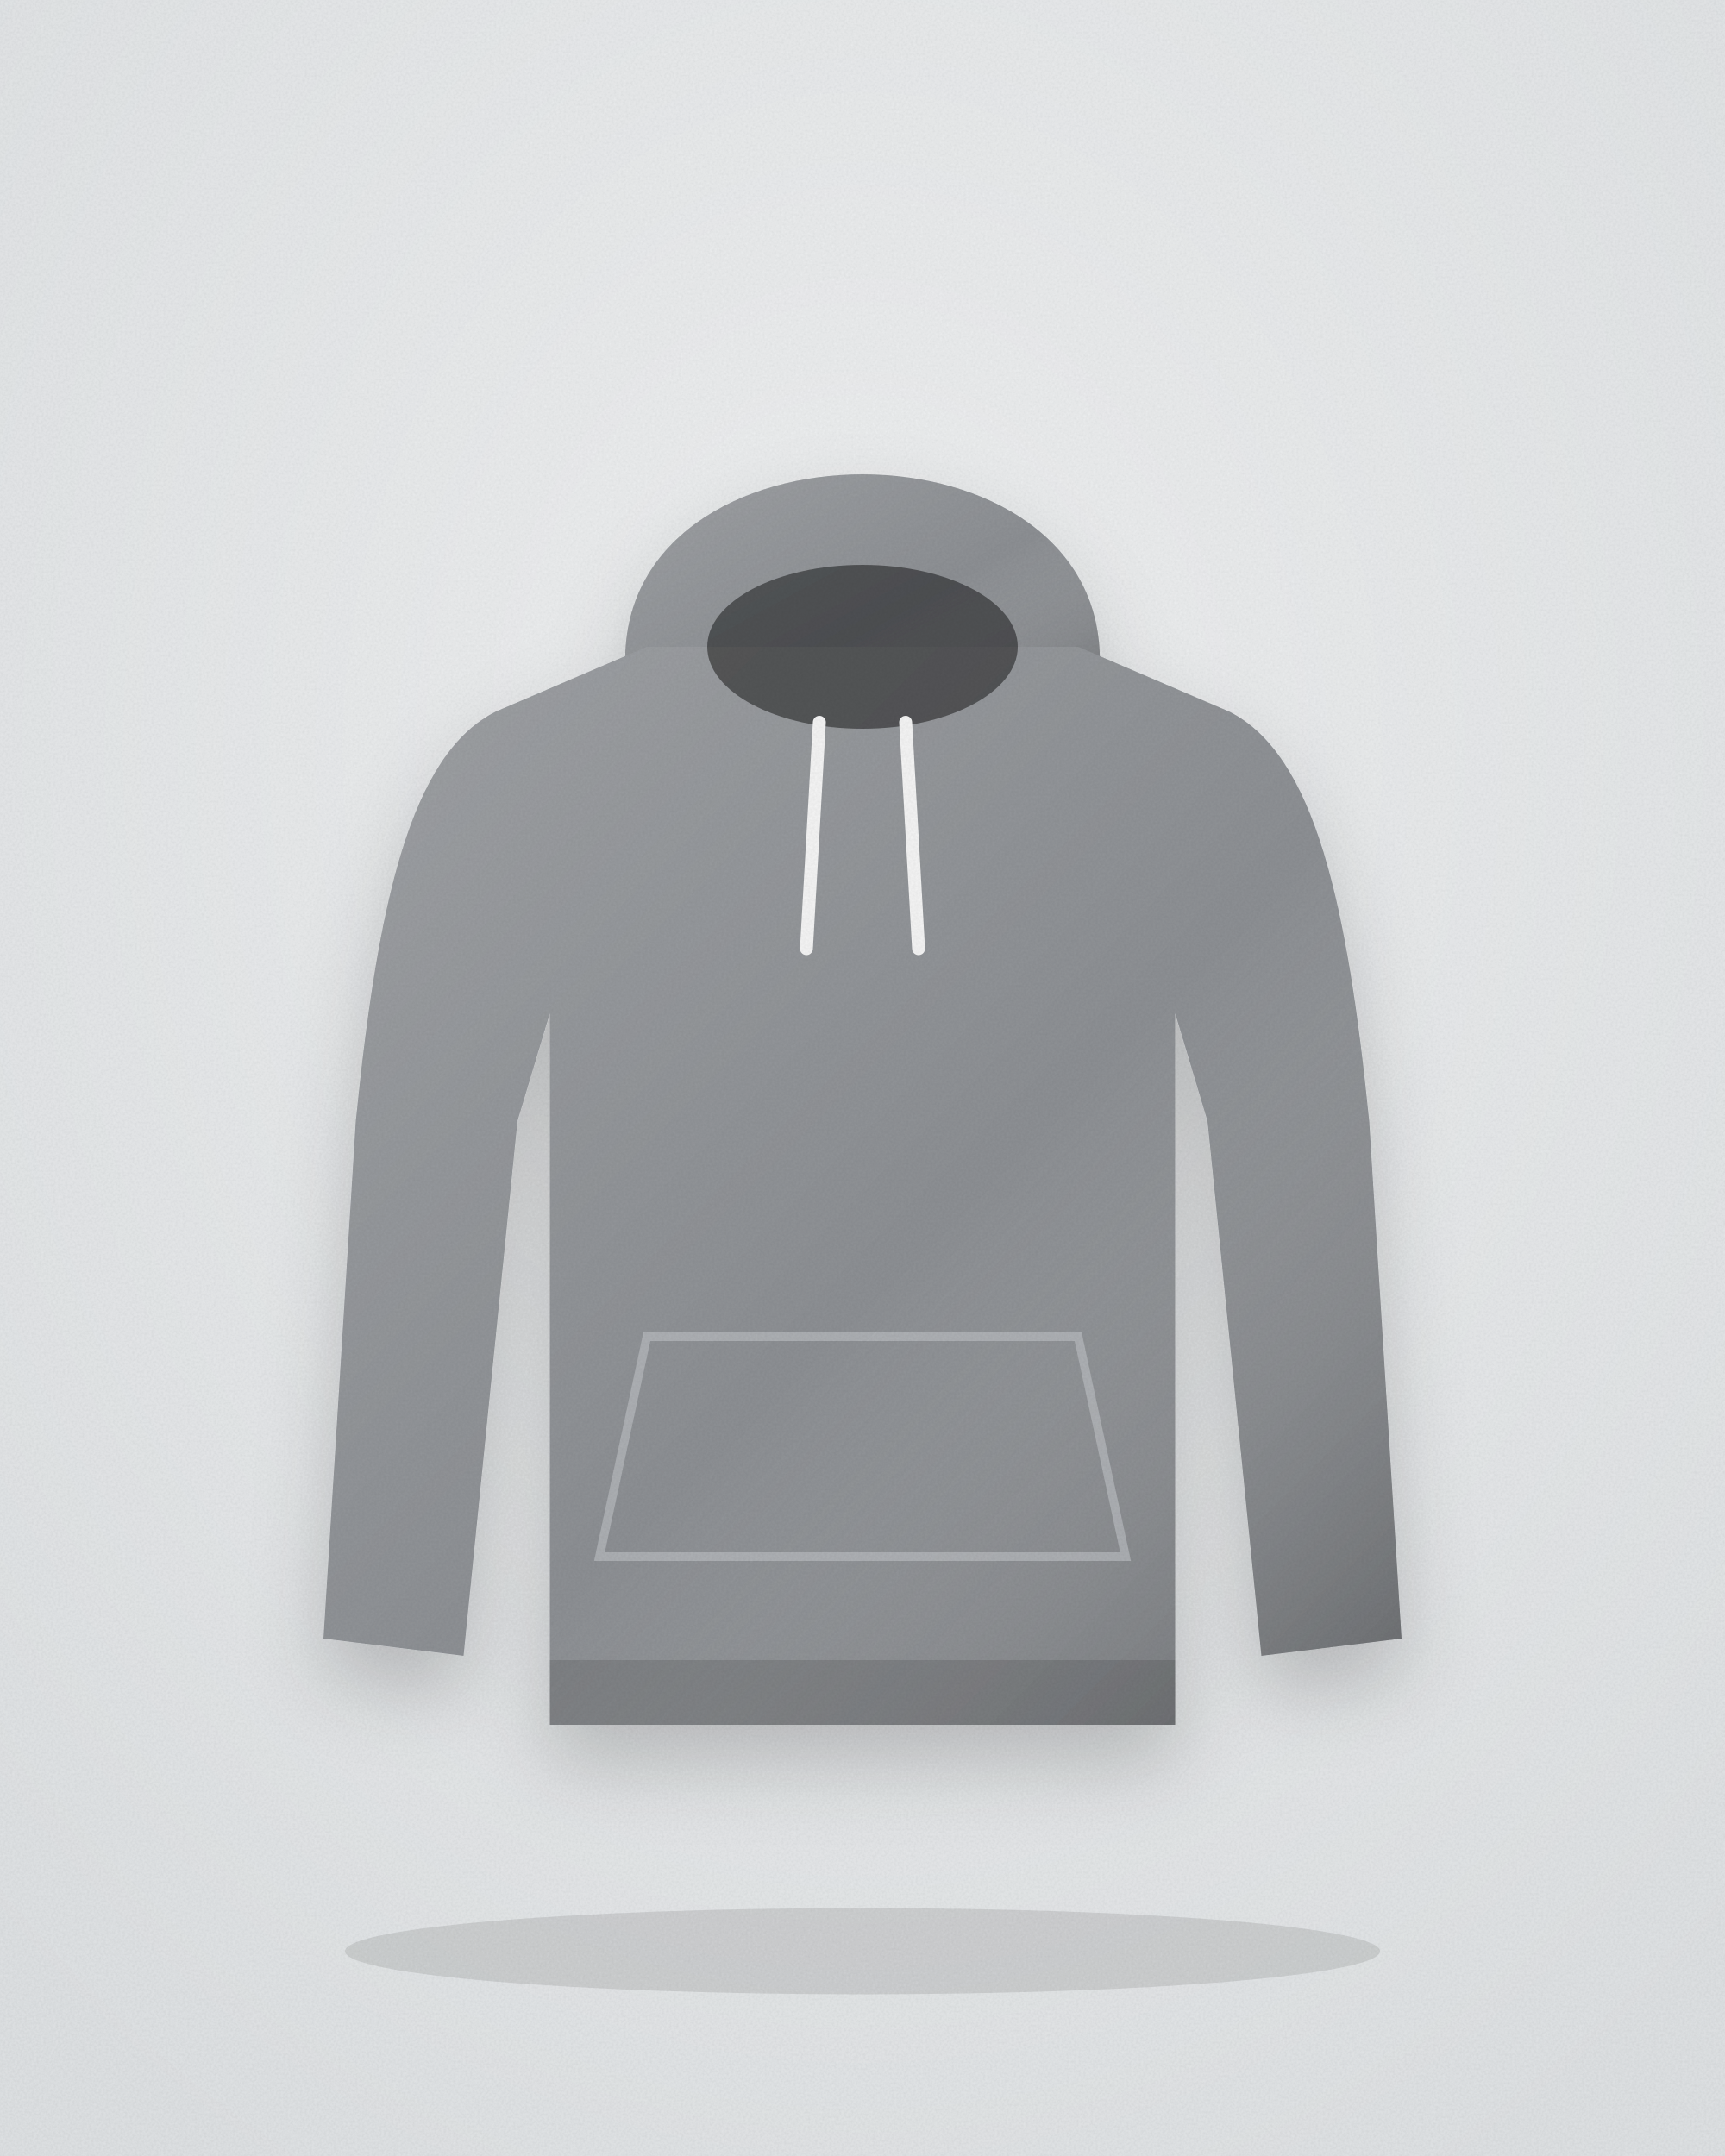
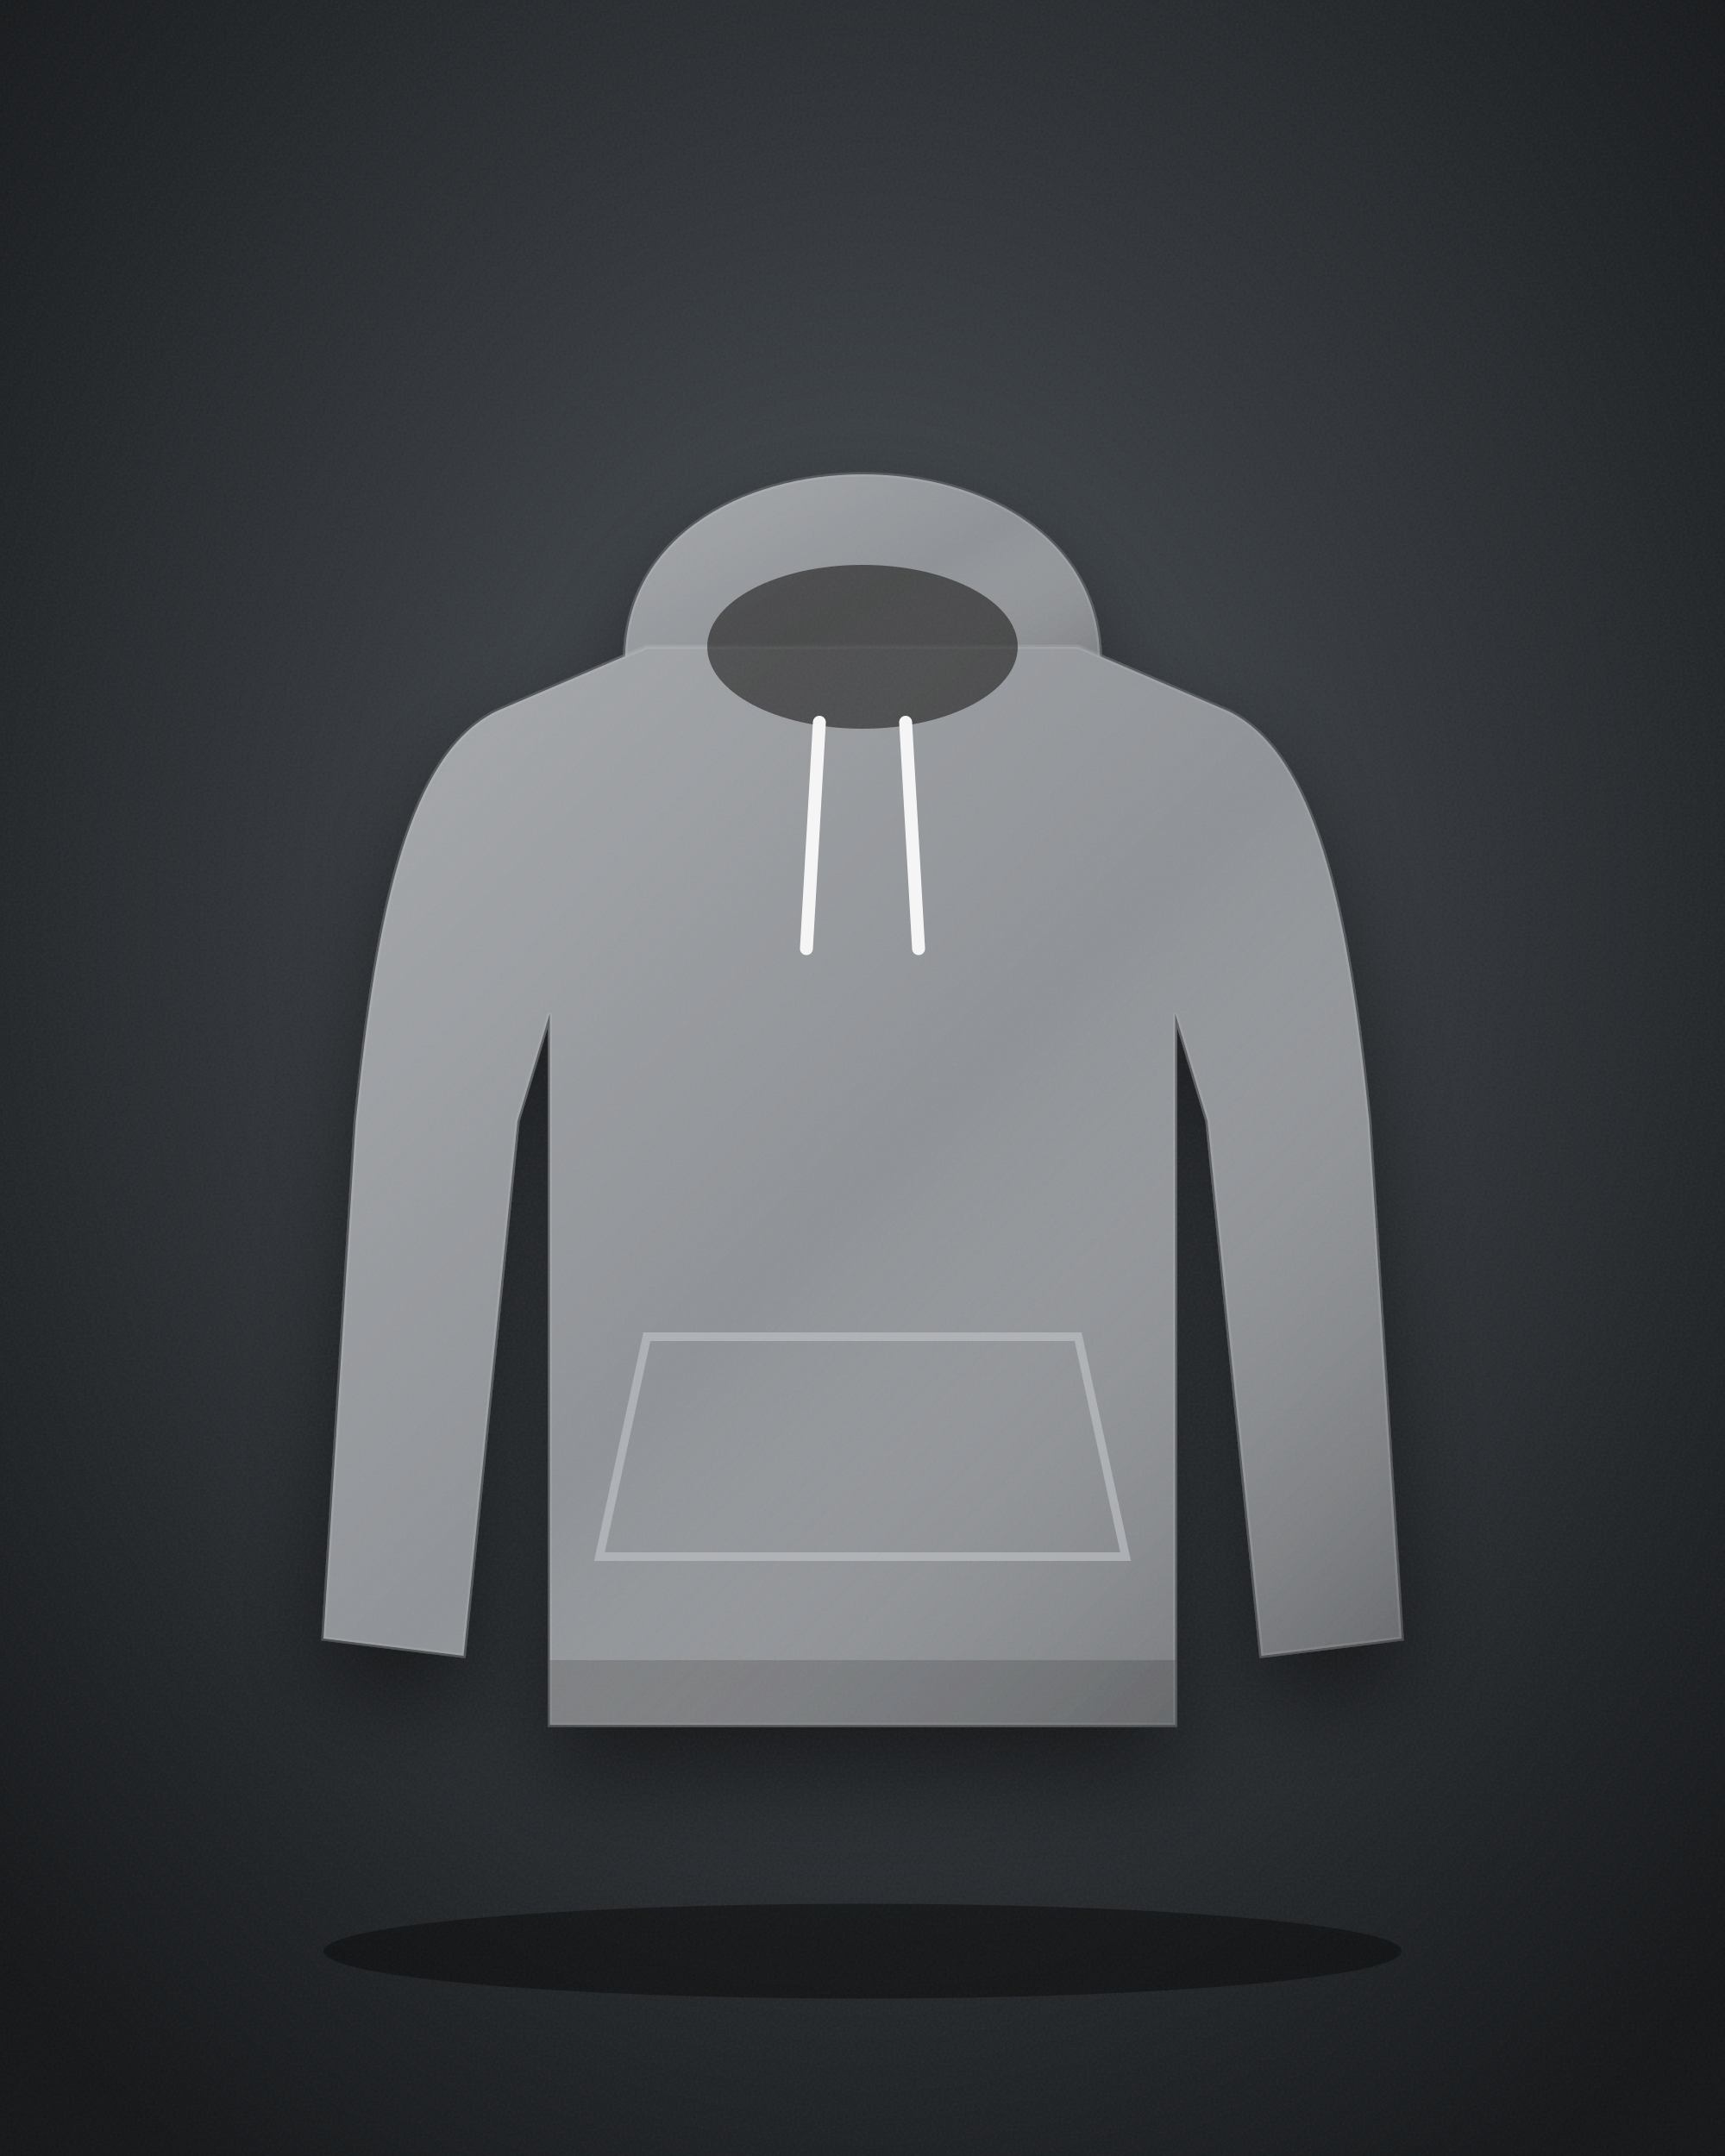
<svg xmlns="http://www.w3.org/2000/svg" viewBox="0 0 800 1000" width="800" height="1000">
  <defs>
-     <radialGradient id="foco" cx="50%" cy="35%" r="75%">
-       <stop offset="0" stop-color="#fff" stop-opacity=".55" />
-       <stop offset="1" stop-color="#fff" stop-opacity="0" />
+     <radialGradient id="foco" cx="50%" cy="42%" r="70%">
+       <stop offset="0" stop-color="#4b5157" />
+       <stop offset="1" stop-color="#121416" />
    </radialGradient>
    <linearGradient id="luz" x1="0" y1="0" x2="1" y2="1">
-       <stop offset="0" stop-color="#fff" stop-opacity=".16" />
-       <stop offset=".55" stop-color="#fff" stop-opacity="0" />
-       <stop offset="1" stop-color="#000" stop-opacity=".28" />
+       <stop offset="0" stop-color="#fff" stop-opacity=".22" />
+       <stop offset=".5" stop-color="#fff" stop-opacity="0" />
+       <stop offset="1" stop-color="#000" stop-opacity=".35" />
    </linearGradient>
    <filter id="grano">
-       <feTurbulence type="fractalNoise" baseFrequency=".9" numOctaves="2" stitchTiles="stitch" />
-       <feColorMatrix values="0 0 0 0 0  0 0 0 0 0  0 0 0 0 0  0 0 0 .06 0" />
+       <feTurbulence type="fractalNoise" baseFrequency=".85" numOctaves="2" stitchTiles="stitch" />
+       <feColorMatrix values="0 0 0 0 1  0 0 0 0 1  0 0 0 0 1  0 0 0 .05 0" />
    </filter>
    <filter id="sombra" x="-20%" y="-20%" width="140%" height="140%">
-       <feDropShadow dx="0" dy="18" stdDeviation="18" flood-color="#000" flood-opacity=".18" />
+       <feDropShadow dx="0" dy="22" stdDeviation="22" flood-color="#000" flood-opacity=".55" />
    </filter>
  </defs>
-   <rect width="800" height="1000" fill="#dfe2e4" />
  <rect width="800" height="1000" fill="url(#foco)" />
-   <ellipse cx="400" cy="905" rx="240" ry="20" fill="#000" opacity=".10" />
+   <ellipse cx="400" cy="905" rx="250" ry="22" fill="#000" opacity=".45" />
  <g filter="url(#sombra)">
    <path d="M290 310 C285 190 515 190 510 310 C470 350 330 350 290 310 Z" fill="#8d9094" />
    <path d="M290 310 C285 190 515 190 510 310 C470 350 330 350 290 310 Z" fill="url(#luz)" />
+     <path d="M290 310 C285 190 515 190 510 310 C470 350 330 350 290 310 Z" fill="none" stroke="#fff" stroke-opacity=".10" stroke-width="2" />
    <path d="M300 300 L230 330 C190 350 175 420 165 520 L150 760 L215 768 L240 520 L255 470 L255 800 L545 800 L545 470 L560 520 L585 768 L650 760 L635 520 C625 420 610 350 570 330 L500 300 Z" fill="#8d9094" />
    <path d="M300 300 L230 330 C190 350 175 420 165 520 L150 760 L215 768 L240 520 L255 470 L255 800 L545 800 L545 470 L560 520 L585 768 L650 760 L635 520 C625 420 610 350 570 330 L500 300 Z" fill="url(#luz)" />
-     <ellipse cx="400" cy="300" rx="72" ry="38" fill="#000" opacity=".45" />
+     <path d="M300 300 L230 330 C190 350 175 420 165 520 L150 760 L215 768 L240 520 L255 470 L255 800 L545 800 L545 470 L560 520 L585 768 L650 760 L635 520 C625 420 610 350 570 330 L500 300 Z" fill="none" stroke="#fff" stroke-opacity=".10" stroke-width="2" />
+     <ellipse cx="400" cy="300" rx="72" ry="38" fill="#000" opacity=".5" />
    <path d="M300 620 L500 620 L522 722 L278 722 Z" fill="none" stroke="#b9bcc0" stroke-width="4" opacity=".7" />
-     <rect x="255" y="770" width="290" height="30" fill="#000" opacity=".12" />
+     <rect x="255" y="770" width="290" height="30" fill="#000" opacity=".15" />
    <path d="M380 335 L374 440 M420 335 L426 440" stroke="#f5f5f5" stroke-width="6" stroke-linecap="round" />
  </g>
  <rect width="800" height="1000" filter="url(#grano)" />
</svg>
